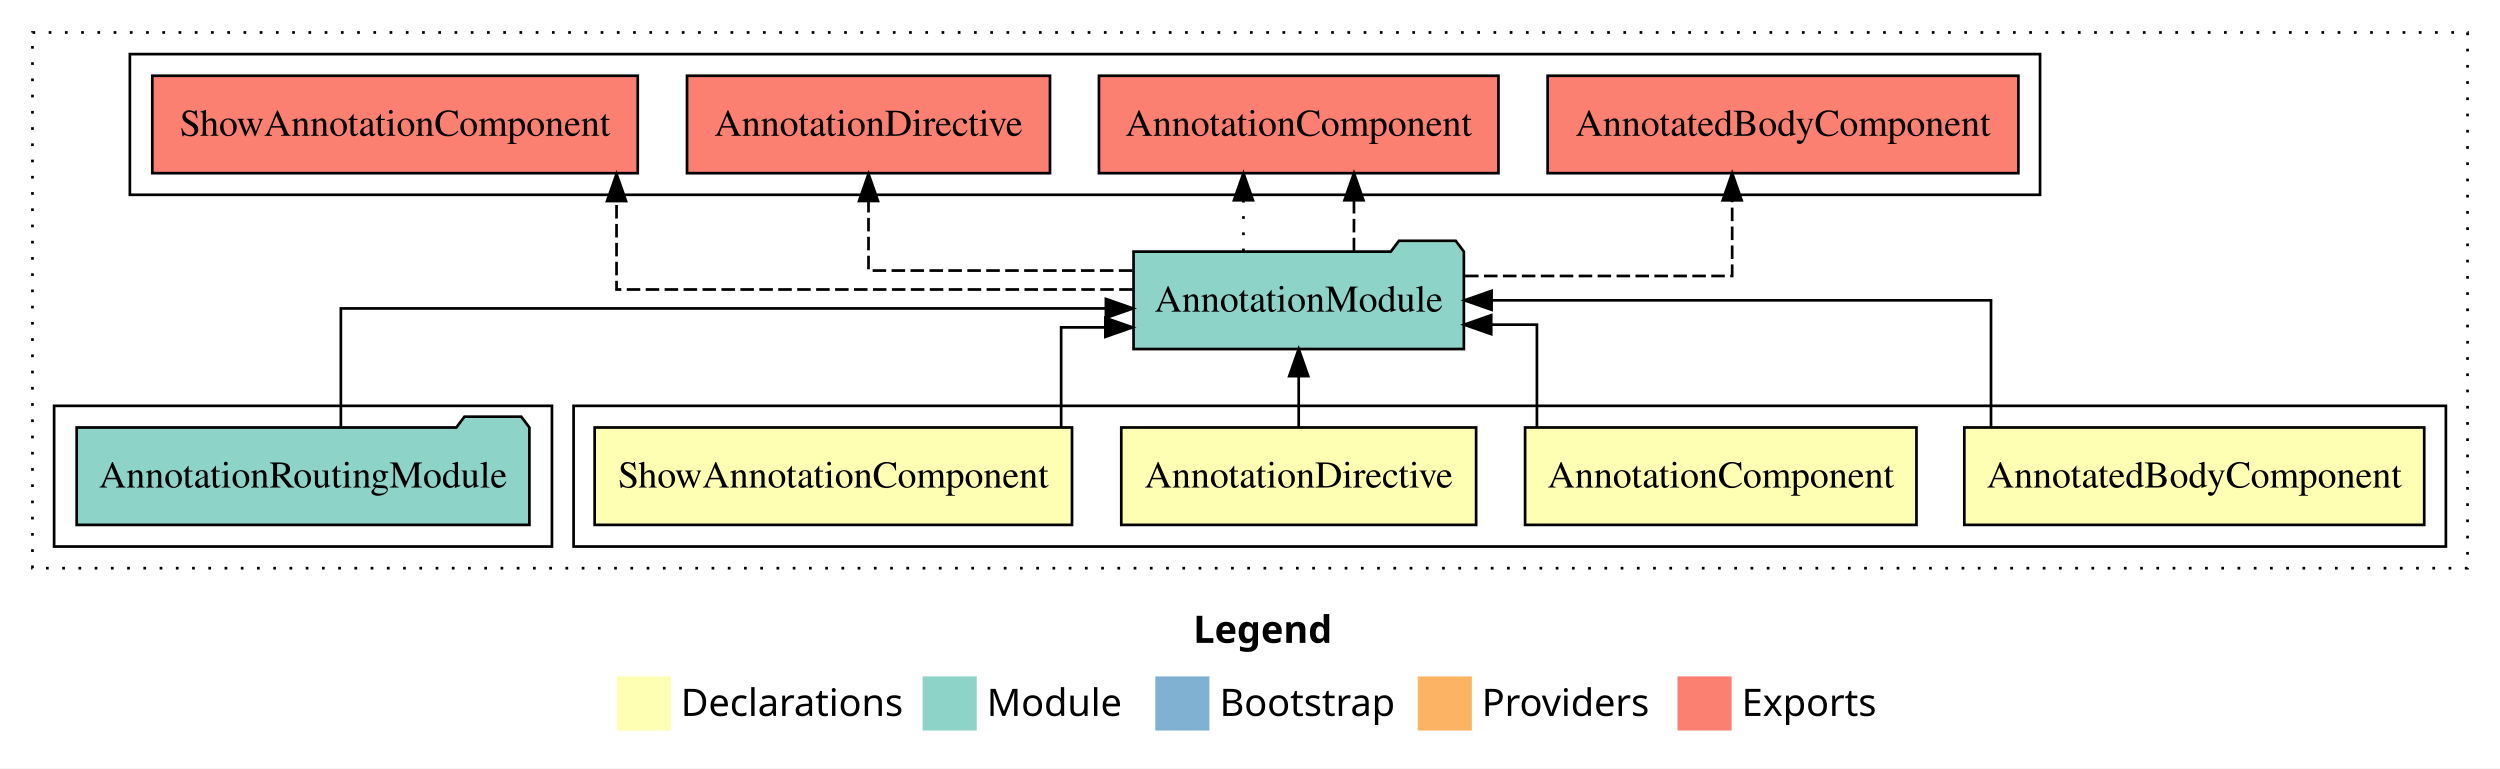
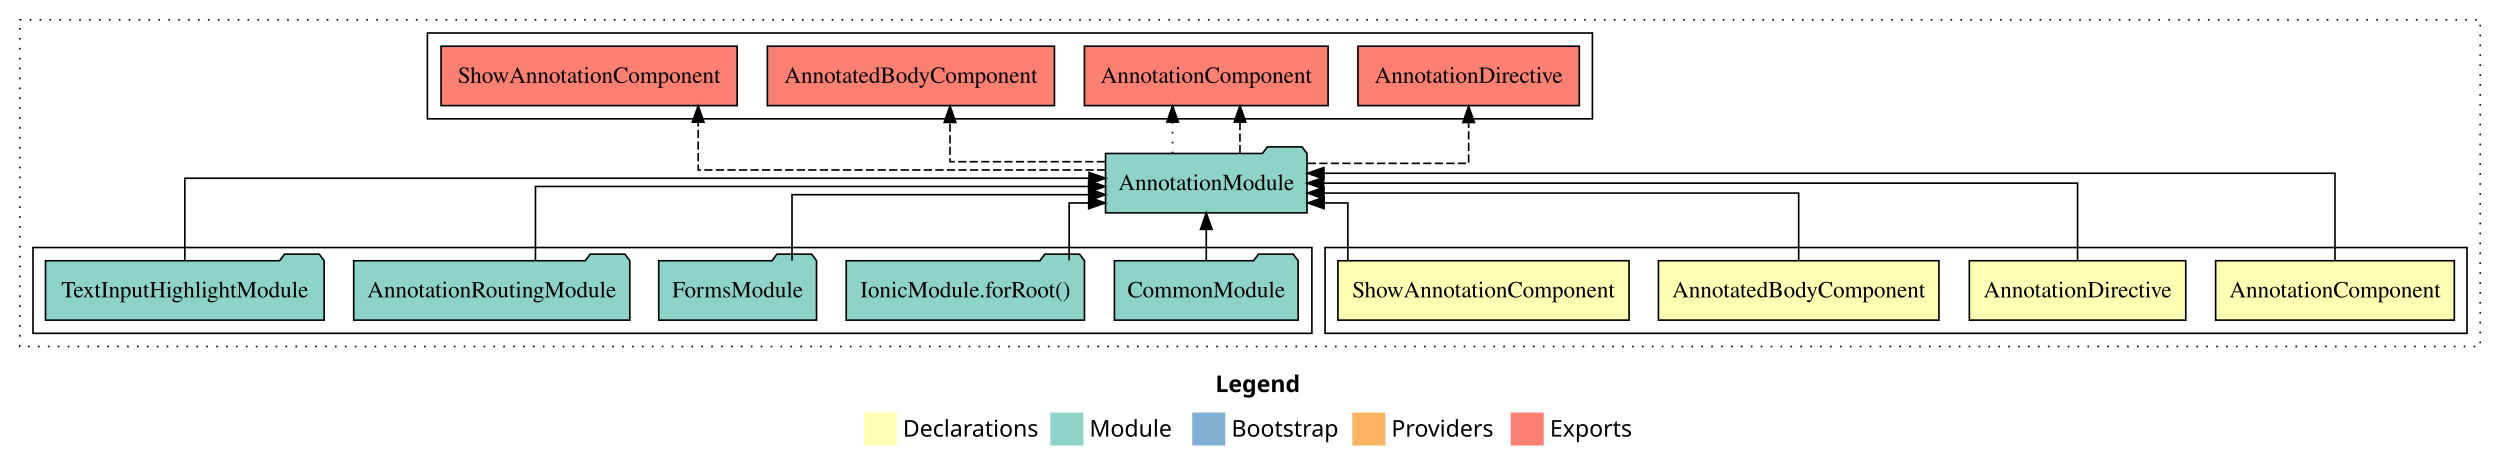
- <svg xmlns="http://www.w3.org/2000/svg" width="924pt" height="284pt" viewBox="0.00 0.00 924.00 284.00">
+ <svg xmlns="http://www.w3.org/2000/svg" width="1515pt" height="284pt" viewBox="0.00 0.00 1515.00 284.00">
  <g id="graph0" class="graph" transform="scale(1 1) rotate(0) translate(4 280)">
-     <polygon fill="#ffffff" stroke="transparent" points="-4,4 -4,-280 920,-280 920,4 -4,4" />
-     <text text-anchor="start" x="437.009" y="-42.4" font-family="sans-serif" font-weight="bold" font-size="14.00" fill="#000000">Legend</text>
-     <polygon fill="#ffffb3" stroke="transparent" points="224,-10 224,-30 244,-30 244,-10 224,-10" />
-     <text text-anchor="start" x="247.629" y="-15.4" font-family="sans-serif" font-size="14.00" fill="#000000">  Declarations</text>
-     <polygon fill="#8dd3c7" stroke="transparent" points="337,-10 337,-30 357,-30 357,-10 337,-10" />
-     <text text-anchor="start" x="360.725" y="-15.4" font-family="sans-serif" font-size="14.00" fill="#000000">  Module</text>
-     <polygon fill="#80b1d3" stroke="transparent" points="423,-10 423,-30 443,-30 443,-10 423,-10" />
-     <text text-anchor="start" x="446.781" y="-15.4" font-family="sans-serif" font-size="14.00" fill="#000000">  Bootstrap</text>
-     <polygon fill="#fdb462" stroke="transparent" points="520,-10 520,-30 540,-30 540,-10 520,-10" />
-     <text text-anchor="start" x="543.673" y="-15.4" font-family="sans-serif" font-size="14.00" fill="#000000">  Providers</text>
-     <polygon fill="#fb8072" stroke="transparent" points="616,-10 616,-30 636,-30 636,-10 616,-10" />
-     <text text-anchor="start" x="639.726" y="-15.4" font-family="sans-serif" font-size="14.00" fill="#000000">  Exports</text>
+     <polygon fill="#ffffff" stroke="transparent" points="-4,4 -4,-280 1511,-280 1511,4 -4,4" />
+     <text text-anchor="start" x="732.509" y="-42.4" font-family="sans-serif" font-weight="bold" font-size="14.00" fill="#000000">Legend</text>
+     <polygon fill="#ffffb3" stroke="transparent" points="519.5,-10 519.5,-30 539.5,-30 539.5,-10 519.5,-10" />
+     <text text-anchor="start" x="543.129" y="-15.4" font-family="sans-serif" font-size="14.00" fill="#000000">  Declarations</text>
+     <polygon fill="#8dd3c7" stroke="transparent" points="632.5,-10 632.5,-30 652.5,-30 652.5,-10 632.5,-10" />
+     <text text-anchor="start" x="656.225" y="-15.4" font-family="sans-serif" font-size="14.00" fill="#000000">  Module</text>
+     <polygon fill="#80b1d3" stroke="transparent" points="718.5,-10 718.5,-30 738.5,-30 738.5,-10 718.5,-10" />
+     <text text-anchor="start" x="742.281" y="-15.4" font-family="sans-serif" font-size="14.00" fill="#000000">  Bootstrap</text>
+     <polygon fill="#fdb462" stroke="transparent" points="815.5,-10 815.5,-30 835.5,-30 835.5,-10 815.5,-10" />
+     <text text-anchor="start" x="839.173" y="-15.4" font-family="sans-serif" font-size="14.00" fill="#000000">  Providers</text>
+     <polygon fill="#fb8072" stroke="transparent" points="911.5,-10 911.5,-30 931.5,-30 931.5,-10 911.5,-10" />
+     <text text-anchor="start" x="935.226" y="-15.4" font-family="sans-serif" font-size="14.00" fill="#000000">  Exports</text>
    <g id="clust1" class="cluster">
-       <polygon fill="none" stroke="#000000" stroke-dasharray="1,5" points="8,-70 8,-268 908,-268 908,-70 8,-70" />
+       <polygon fill="none" stroke="#000000" stroke-dasharray="1,5" points="8,-70 8,-268 1499,-268 1499,-70 8,-70" />
    </g>
    <g id="clust2" class="cluster">
-       <polygon fill="none" stroke="#000000" points="208,-78 208,-130 900,-130 900,-78 208,-78" />
+       <polygon fill="none" stroke="#000000" points="799,-78 799,-130 1491,-130 1491,-78 799,-78" />
    </g>
    <g id="clust7" class="cluster">
-       <polygon fill="none" stroke="#000000" points="16,-78 16,-130 200,-130 200,-78 16,-78" />
+       <polygon fill="none" stroke="#000000" points="16,-78 16,-130 791,-130 791,-78 16,-78" />
    </g>
    <g id="clust8" class="cluster">
-       <polygon fill="none" stroke="#000000" points="44,-208 44,-260 750,-260 750,-208 44,-208" />
+       <polygon fill="none" stroke="#000000" points="255,-208 255,-260 961,-260 961,-208 255,-208" />
    </g>
    <g id="node1" class="node">
-       <polygon fill="#ffffb3" stroke="#000000" points="891.986,-122 722.014,-122 722.014,-86 891.986,-86 891.986,-122" />
-       <text text-anchor="middle" x="807" y="-99.8" font-family="Times,serif" font-size="14.00" fill="#000000">AnnotatedBodyComponent</text>
+       <polygon fill="#ffffb3" stroke="#000000" points="1483.326,-122 1338.674,-122 1338.674,-86 1483.326,-86 1483.326,-122" />
+       <text text-anchor="middle" x="1411" y="-99.8" font-family="Times,serif" font-size="14.00" fill="#000000">AnnotationComponent</text>
    </g>
    <g id="node5" class="node">
-       <polygon fill="#8dd3c7" stroke="#000000" points="537.044,-187 534.044,-191 513.044,-191 510.044,-187 414.956,-187 414.956,-151 537.044,-151 537.044,-187" />
-       <text text-anchor="middle" x="476" y="-164.8" font-family="Times,serif" font-size="14.00" fill="#000000">AnnotationModule</text>
+       <polygon fill="#8dd3c7" stroke="#000000" points="788.044,-187 785.044,-191 764.044,-191 761.044,-187 665.956,-187 665.956,-151 788.044,-151 788.044,-187" />
+       <text text-anchor="middle" x="727" y="-164.8" font-family="Times,serif" font-size="14.00" fill="#000000">AnnotationModule</text>
    </g>
    <g id="edge1" class="edge">
-       <path fill="none" stroke="#000000" d="M731.875,-122.106C731.875,-141.339 731.875,-169 731.875,-169 731.875,-169 547.288,-169 547.288,-169" />
-       <polygon fill="#000000" stroke="#000000" points="547.288,-165.5 537.288,-169 547.288,-172.5 547.288,-165.5" />
+       <path fill="none" stroke="#000000" d="M1411,-122.284C1411,-143.321 1411,-175 1411,-175 1411,-175 798.302,-175 798.302,-175" />
+       <polygon fill="#000000" stroke="#000000" points="798.302,-171.5 788.302,-175 798.302,-178.5 798.302,-171.5" />
    </g>
    <g id="node2" class="node">
-       <polygon fill="#ffffb3" stroke="#000000" points="704.326,-122 559.674,-122 559.674,-86 704.326,-86 704.326,-122" />
-       <text text-anchor="middle" x="632" y="-99.8" font-family="Times,serif" font-size="14.00" fill="#000000">AnnotationComponent</text>
+       <polygon fill="#ffffb3" stroke="#000000" points="1320.576,-122 1189.424,-122 1189.424,-86 1320.576,-86 1320.576,-122" />
+       <text text-anchor="middle" x="1255" y="-99.8" font-family="Times,serif" font-size="14.00" fill="#000000">AnnotationDirective</text>
    </g>
    <g id="edge2" class="edge">
-       <path fill="none" stroke="#000000" d="M564.047,-122.027C564.047,-138.398 564.047,-160 564.047,-160 564.047,-160 547.152,-160 547.152,-160" />
-       <polygon fill="#000000" stroke="#000000" points="547.152,-156.5 537.152,-160 547.152,-163.5 547.152,-156.5" />
+       <path fill="none" stroke="#000000" d="M1255,-122.106C1255,-141.339 1255,-169 1255,-169 1255,-169 798.084,-169 798.084,-169" />
+       <polygon fill="#000000" stroke="#000000" points="798.084,-165.5 788.084,-169 798.084,-172.5 798.084,-165.5" />
    </g>
    <g id="node3" class="node">
-       <polygon fill="#ffffb3" stroke="#000000" points="541.576,-122 410.424,-122 410.424,-86 541.576,-86 541.576,-122" />
-       <text text-anchor="middle" x="476" y="-99.8" font-family="Times,serif" font-size="14.00" fill="#000000">AnnotationDirective</text>
+       <polygon fill="#ffffb3" stroke="#000000" points="1170.986,-122 1001.014,-122 1001.014,-86 1170.986,-86 1170.986,-122" />
+       <text text-anchor="middle" x="1086" y="-99.8" font-family="Times,serif" font-size="14.00" fill="#000000">AnnotatedBodyComponent</text>
    </g>
    <g id="edge3" class="edge">
-       <path fill="none" stroke="#000000" d="M476,-122.106C476,-122.106 476,-140.991 476,-140.991" />
-       <polygon fill="#000000" stroke="#000000" points="472.5,-140.991 476,-150.991 479.5,-140.991 472.5,-140.991" />
+       <path fill="none" stroke="#000000" d="M1086,-122.022C1086,-139.373 1086,-163 1086,-163 1086,-163 798.306,-163 798.306,-163" />
+       <polygon fill="#000000" stroke="#000000" points="798.306,-159.5 788.306,-163 798.306,-166.5 798.306,-159.5" />
    </g>
    <g id="node4" class="node">
-       <polygon fill="#ffffb3" stroke="#000000" points="392.215,-122 215.785,-122 215.785,-86 392.215,-86 392.215,-122" />
-       <text text-anchor="middle" x="304" y="-99.8" font-family="Times,serif" font-size="14.00" fill="#000000">ShowAnnotationComponent</text>
+       <polygon fill="#ffffb3" stroke="#000000" points="983.215,-122 806.785,-122 806.785,-86 983.215,-86 983.215,-122" />
+       <text text-anchor="middle" x="895" y="-99.8" font-family="Times,serif" font-size="14.00" fill="#000000">ShowAnnotationComponent</text>
    </g>
    <g id="edge4" class="edge">
-       <path fill="none" stroke="#000000" d="M388.198,-122.009C388.198,-138.049 388.198,-159 388.198,-159 388.198,-159 404.541,-159 404.541,-159" />
-       <polygon fill="#000000" stroke="#000000" points="404.541,-162.5 414.541,-159 404.541,-155.5 404.541,-162.5" />
+       <path fill="none" stroke="#000000" d="M812.802,-122.24C812.802,-137.571 812.802,-157 812.802,-157 812.802,-157 798.444,-157 798.444,-157" />
+       <polygon fill="#000000" stroke="#000000" points="798.444,-153.5 788.444,-157 798.444,-160.5 798.444,-153.5" />
+     </g>
+     <g id="node11" class="node">
+       <polygon fill="#fb8072" stroke="#000000" points="953.077,-252 818.923,-252 818.923,-216 953.077,-216 953.077,-252" />
+       <text text-anchor="middle" x="886" y="-229.8" font-family="Times,serif" font-size="14.00" fill="#000000">AnnotationDirective </text>
+     </g>
+     <g id="edge10" class="edge">
+       <path fill="none" stroke="#000000" stroke-dasharray="5,2" d="M788.474,-181C833.216,-181 886,-181 886,-181 886,-181 886,-205.76 886,-205.76" />
+       <polygon fill="#000000" stroke="#000000" points="882.5,-205.76 886,-215.76 889.5,-205.76 882.5,-205.76" />
+     </g>
+     <g id="node12" class="node">
+       <polygon fill="#fb8072" stroke="#000000" points="800.826,-252 653.174,-252 653.174,-216 800.826,-216 800.826,-252" />
+       <text text-anchor="middle" x="727" y="-229.8" font-family="Times,serif" font-size="14.00" fill="#000000">AnnotationComponent </text>
+     </g>
+     <g id="edge11" class="edge">
+       <path fill="none" stroke="#000000" stroke-dasharray="5,2" d="M747.424,-187.106C747.424,-187.106 747.424,-205.991 747.424,-205.991" />
+       <polygon fill="#000000" stroke="#000000" points="743.924,-205.991 747.424,-215.991 750.924,-205.991 743.924,-205.991" />
+     </g>
+     <g id="edge14" class="edge">
+       <path fill="none" stroke="#000000" stroke-dasharray="1,5" d="M706.576,-187.106C706.576,-187.106 706.576,-205.991 706.576,-205.991" />
+       <polygon fill="#000000" stroke="#000000" points="703.076,-205.991 706.576,-215.991 710.076,-205.991 703.076,-205.991" />
+     </g>
+     <g id="node13" class="node">
+       <polygon fill="#fb8072" stroke="#000000" points="634.987,-252 461.013,-252 461.013,-216 634.987,-216 634.987,-252" />
+       <text text-anchor="middle" x="548" y="-229.8" font-family="Times,serif" font-size="14.00" fill="#000000">AnnotatedBodyComponent </text>
+     </g>
+     <g id="edge12" class="edge">
+       <path fill="none" stroke="#000000" stroke-dasharray="5,2" d="M665.621,-182C622.212,-182 571.7,-182 571.7,-182 571.7,-182 571.7,-205.813 571.7,-205.813" />
+       <polygon fill="#000000" stroke="#000000" points="568.2,-205.813 571.7,-215.813 575.2,-205.813 568.2,-205.813" />
+     </g>
+     <g id="node14" class="node">
+       <polygon fill="#fb8072" stroke="#000000" points="442.715,-252 263.285,-252 263.285,-216 442.715,-216 442.715,-252" />
+       <text text-anchor="middle" x="353" y="-229.8" font-family="Times,serif" font-size="14.00" fill="#000000">ShowAnnotationComponent </text>
+     </g>
+     <g id="edge13" class="edge">
+       <path fill="none" stroke="#000000" stroke-dasharray="5,2" d="M665.8,-177C576.006,-177 419.097,-177 419.097,-177 419.097,-177 419.097,-205.965 419.097,-205.965" />
+       <polygon fill="#000000" stroke="#000000" points="415.597,-205.965 419.097,-215.965 422.597,-205.965 415.597,-205.965" />
+     </g>
+     <g id="node6" class="node">
+       <polygon fill="#8dd3c7" stroke="#000000" points="782.668,-122 779.668,-126 758.668,-126 755.668,-122 671.332,-122 671.332,-86 782.668,-86 782.668,-122" />
+       <text text-anchor="middle" x="727" y="-99.8" font-family="Times,serif" font-size="14.00" fill="#000000">CommonModule</text>
+     </g>
+     <g id="edge5" class="edge">
+       <path fill="none" stroke="#000000" d="M727,-122.106C727,-122.106 727,-140.991 727,-140.991" />
+       <polygon fill="#000000" stroke="#000000" points="723.5,-140.991 727,-150.991 730.5,-140.991 723.5,-140.991" />
    </g>
    <g id="node7" class="node">
-       <polygon fill="#fb8072" stroke="#000000" points="741.987,-252 568.013,-252 568.013,-216 741.987,-216 741.987,-252" />
-       <text text-anchor="middle" x="655" y="-229.8" font-family="Times,serif" font-size="14.00" fill="#000000">AnnotatedBodyComponent </text>
+       <polygon fill="#8dd3c7" stroke="#000000" points="653.186,-122 650.186,-126 629.186,-126 626.186,-122 508.815,-122 508.815,-86 653.186,-86 653.186,-122" />
+       <text text-anchor="middle" x="581" y="-99.8" font-family="Times,serif" font-size="14.00" fill="#000000">IonicModule.forRoot()</text>
    </g>
    <g id="edge6" class="edge">
-       <path fill="none" stroke="#000000" stroke-dasharray="5,2" d="M537.483,-178C582.663,-178 636.21,-178 636.21,-178 636.21,-178 636.21,-205.973 636.21,-205.973" />
-       <polygon fill="#000000" stroke="#000000" points="632.71,-205.973 636.21,-215.973 639.71,-205.973 632.71,-205.973" />
+       <path fill="none" stroke="#000000" d="M643.915,-122.24C643.915,-137.571 643.915,-157 643.915,-157 643.915,-157 655.745,-157 655.745,-157" />
+       <polygon fill="#000000" stroke="#000000" points="655.745,-160.5 665.745,-157 655.745,-153.5 655.745,-160.5" />
    </g>
    <g id="node8" class="node">
-       <polygon fill="#fb8072" stroke="#000000" points="549.826,-252 402.175,-252 402.175,-216 549.826,-216 549.826,-252" />
-       <text text-anchor="middle" x="476" y="-229.8" font-family="Times,serif" font-size="14.00" fill="#000000">AnnotationComponent </text>
+       <polygon fill="#8dd3c7" stroke="#000000" points="490.829,-122 487.829,-126 466.829,-126 463.829,-122 395.171,-122 395.171,-86 490.829,-86 490.829,-122" />
+       <text text-anchor="middle" x="443" y="-99.8" font-family="Times,serif" font-size="14.00" fill="#000000">FormsModule</text>
    </g>
    <g id="edge7" class="edge">
-       <path fill="none" stroke="#000000" stroke-dasharray="5,2" d="M496.424,-187.106C496.424,-187.106 496.424,-205.991 496.424,-205.991" />
-       <polygon fill="#000000" stroke="#000000" points="492.924,-205.991 496.424,-215.991 499.924,-205.991 492.924,-205.991" />
-     </g>
-     <g id="edge10" class="edge">
-       <path fill="none" stroke="#000000" stroke-dasharray="1,5" d="M455.576,-187.106C455.576,-187.106 455.576,-205.991 455.576,-205.991" />
-       <polygon fill="#000000" stroke="#000000" points="452.076,-205.991 455.576,-215.991 459.076,-205.991 452.076,-205.991" />
+       <path fill="none" stroke="#000000" d="M475.961,-122.034C475.961,-139.06 475.961,-162 475.961,-162 475.961,-162 655.91,-162 655.91,-162" />
+       <polygon fill="#000000" stroke="#000000" points="655.91,-165.5 665.91,-162 655.91,-158.5 655.91,-165.5" />
    </g>
    <g id="node9" class="node">
-       <polygon fill="#fb8072" stroke="#000000" points="384.077,-252 249.923,-252 249.923,-216 384.077,-216 384.077,-252" />
-       <text text-anchor="middle" x="317" y="-229.8" font-family="Times,serif" font-size="14.00" fill="#000000">AnnotationDirective </text>
+       <polygon fill="#8dd3c7" stroke="#000000" points="377.661,-122 374.661,-126 353.661,-126 350.661,-122 210.339,-122 210.339,-86 377.661,-86 377.661,-122" />
+       <text text-anchor="middle" x="294" y="-99.8" font-family="Times,serif" font-size="14.00" fill="#000000">AnnotationRoutingModule</text>
    </g>
    <g id="edge8" class="edge">
-       <path fill="none" stroke="#000000" stroke-dasharray="5,2" d="M414.526,-180C369.784,-180 317,-180 317,-180 317,-180 317,-205.718 317,-205.718" />
-       <polygon fill="#000000" stroke="#000000" points="313.5,-205.718 317,-215.718 320.5,-205.718 313.5,-205.718" />
+       <path fill="none" stroke="#000000" d="M320.486,-122.222C320.486,-140.828 320.486,-167 320.486,-167 320.486,-167 655.701,-167 655.701,-167" />
+       <polygon fill="#000000" stroke="#000000" points="655.701,-170.5 665.701,-167 655.701,-163.5 655.701,-170.5" />
    </g>
    <g id="node10" class="node">
-       <polygon fill="#fb8072" stroke="#000000" points="231.715,-252 52.285,-252 52.285,-216 231.715,-216 231.715,-252" />
-       <text text-anchor="middle" x="142" y="-229.8" font-family="Times,serif" font-size="14.00" fill="#000000">ShowAnnotationComponent </text>
+       <polygon fill="#8dd3c7" stroke="#000000" points="192.428,-122 189.428,-126 168.428,-126 165.428,-122 23.572,-122 23.572,-86 192.428,-86 192.428,-122" />
+       <text text-anchor="middle" x="108" y="-99.8" font-family="Times,serif" font-size="14.00" fill="#000000">TextInputHighlightModule</text>
    </g>
    <g id="edge9" class="edge">
-       <path fill="none" stroke="#000000" stroke-dasharray="5,2" d="M414.646,-173C340.016,-173 223.875,-173 223.875,-173 223.875,-173 223.875,-205.698 223.875,-205.698" />
-       <polygon fill="#000000" stroke="#000000" points="220.375,-205.698 223.875,-215.698 227.375,-205.698 220.375,-205.698" />
-     </g>
-     <g id="node6" class="node">
-       <polygon fill="#8dd3c7" stroke="#000000" points="191.661,-122 188.661,-126 167.661,-126 164.661,-122 24.339,-122 24.339,-86 191.661,-86 191.661,-122" />
-       <text text-anchor="middle" x="108" y="-99.8" font-family="Times,serif" font-size="14.00" fill="#000000">AnnotationRoutingModule</text>
-     </g>
-     <g id="edge5" class="edge">
-       <path fill="none" stroke="#000000" d="M121.987,-122.267C121.987,-140.555 121.987,-166 121.987,-166 121.987,-166 404.74,-166 404.74,-166" />
-       <polygon fill="#000000" stroke="#000000" points="404.74,-169.5 414.74,-166 404.74,-162.5 404.74,-169.5" />
+       <path fill="none" stroke="#000000" d="M108,-122.223C108,-142.365 108,-172 108,-172 108,-172 655.954,-172 655.954,-172" />
+       <polygon fill="#000000" stroke="#000000" points="655.954,-175.5 665.954,-172 655.954,-168.5 655.954,-175.5" />
    </g>
  </g>
</svg>
